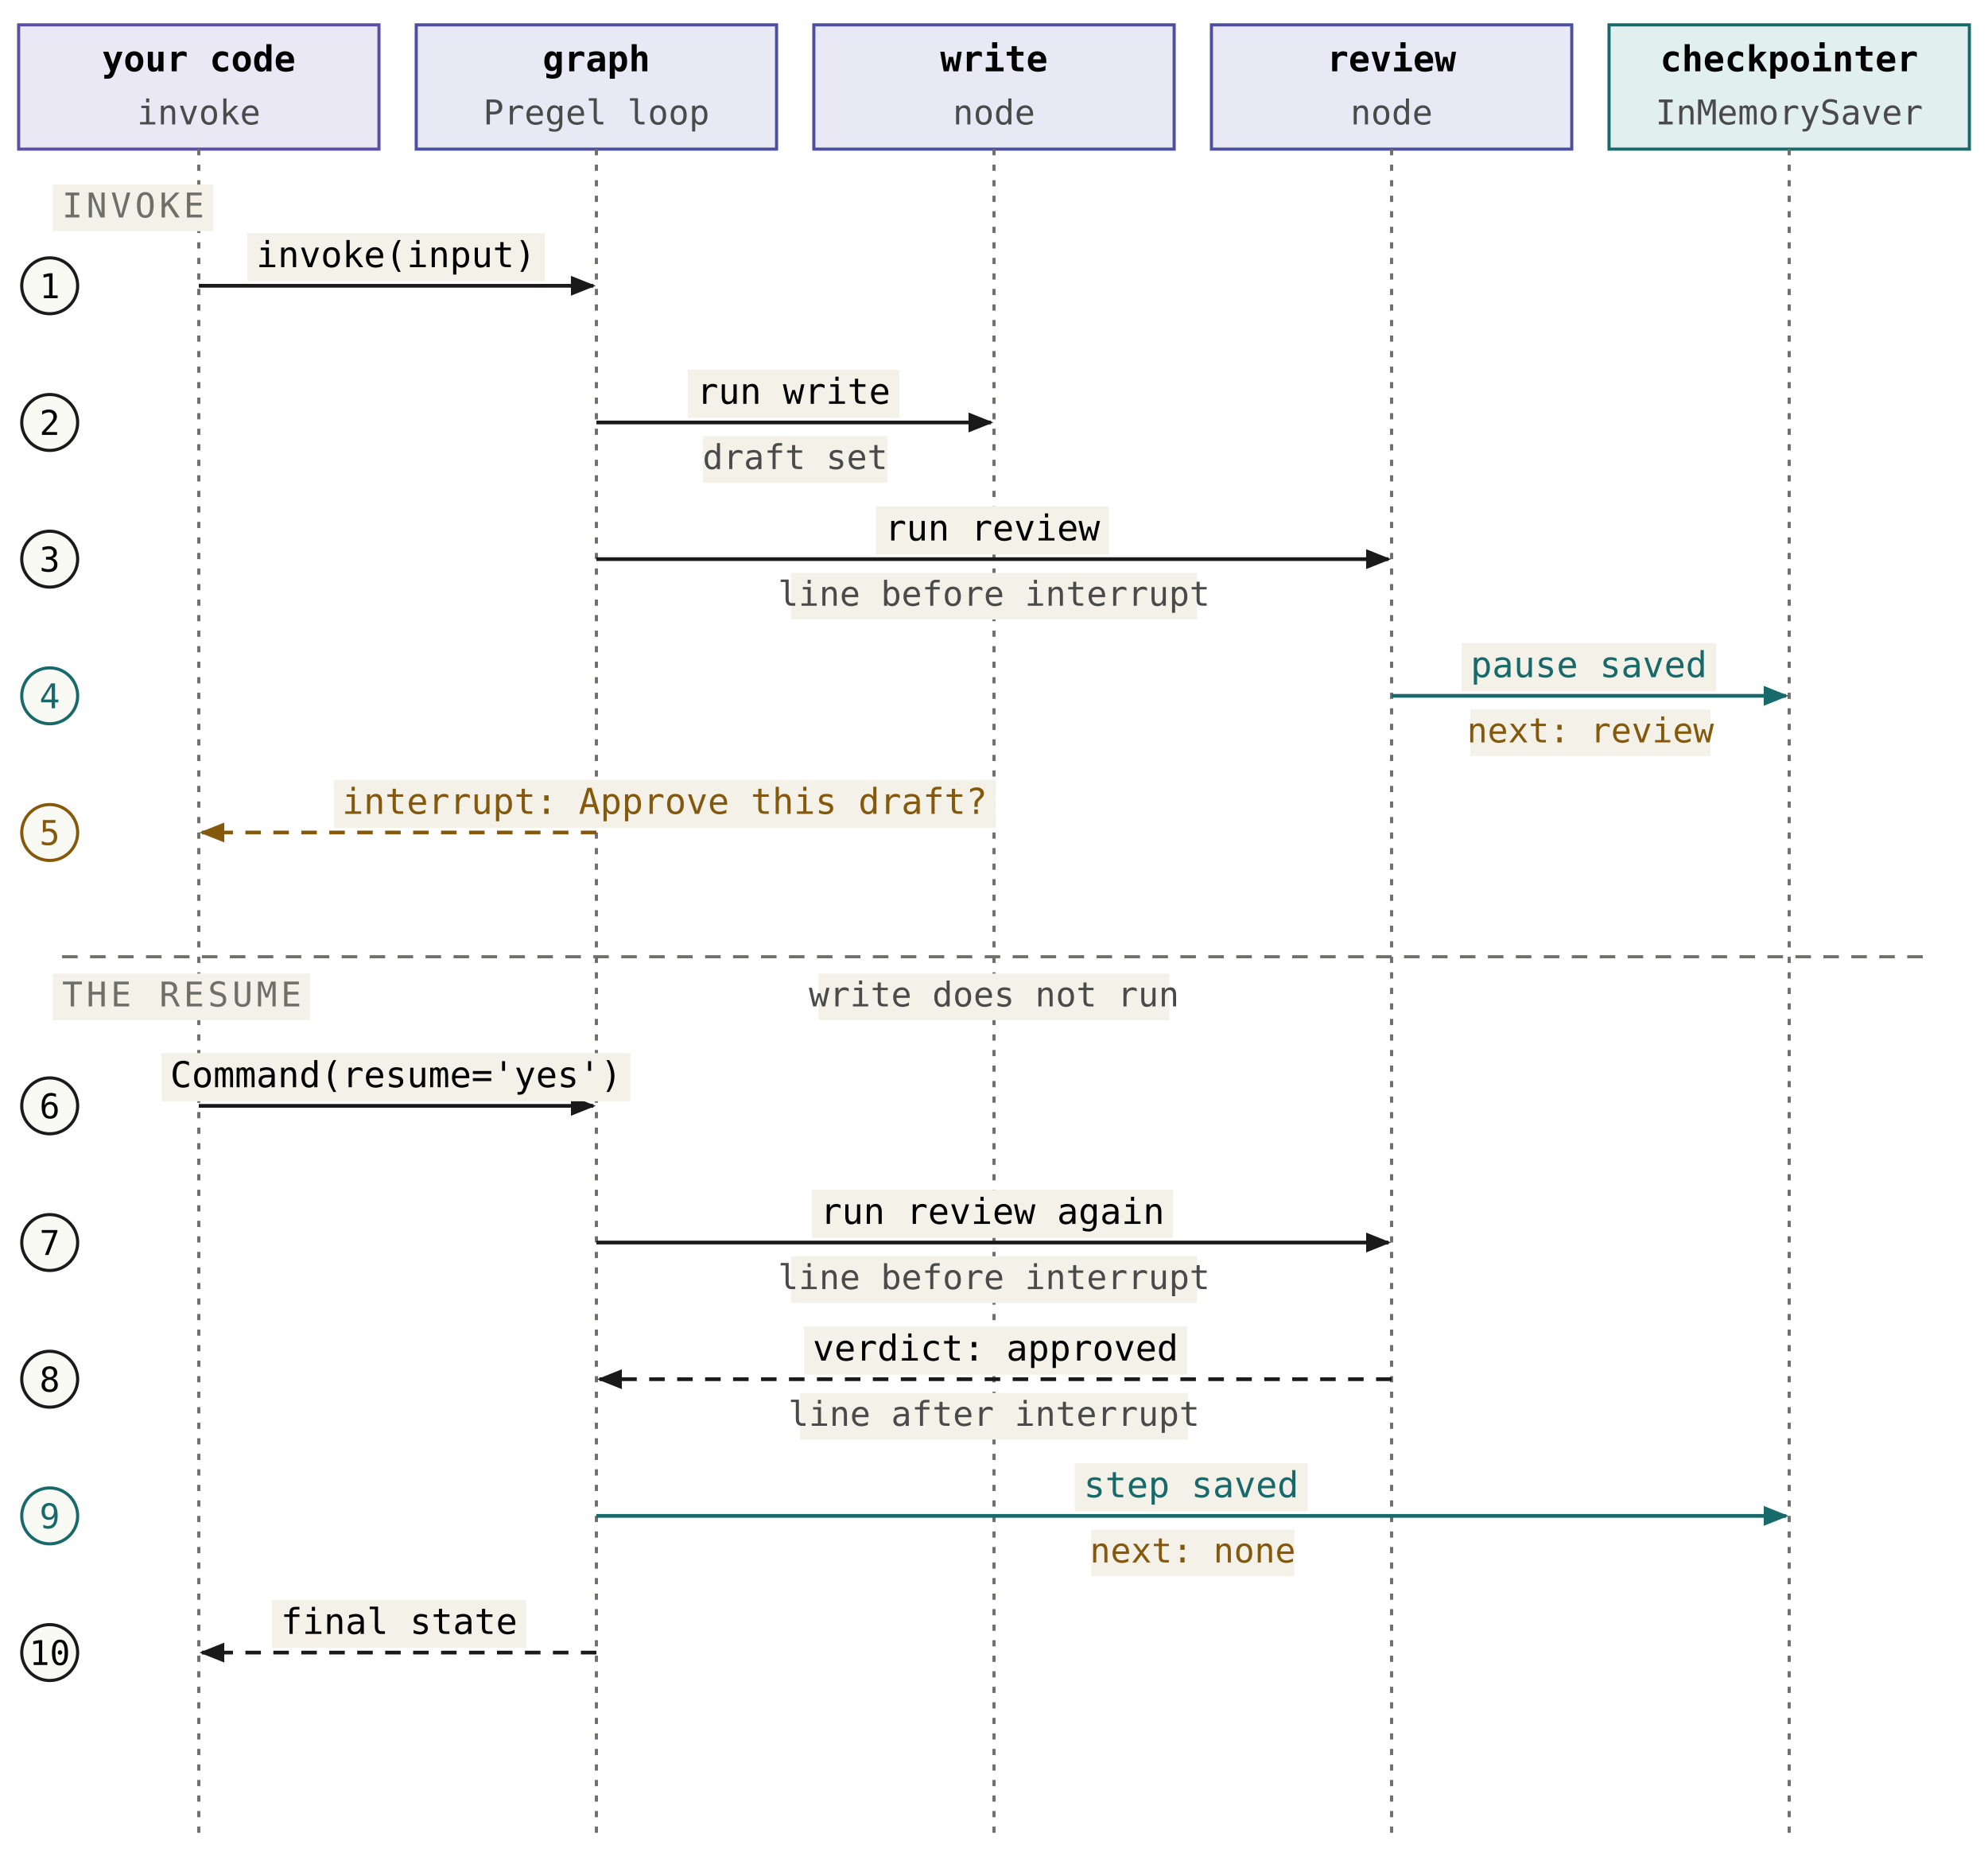
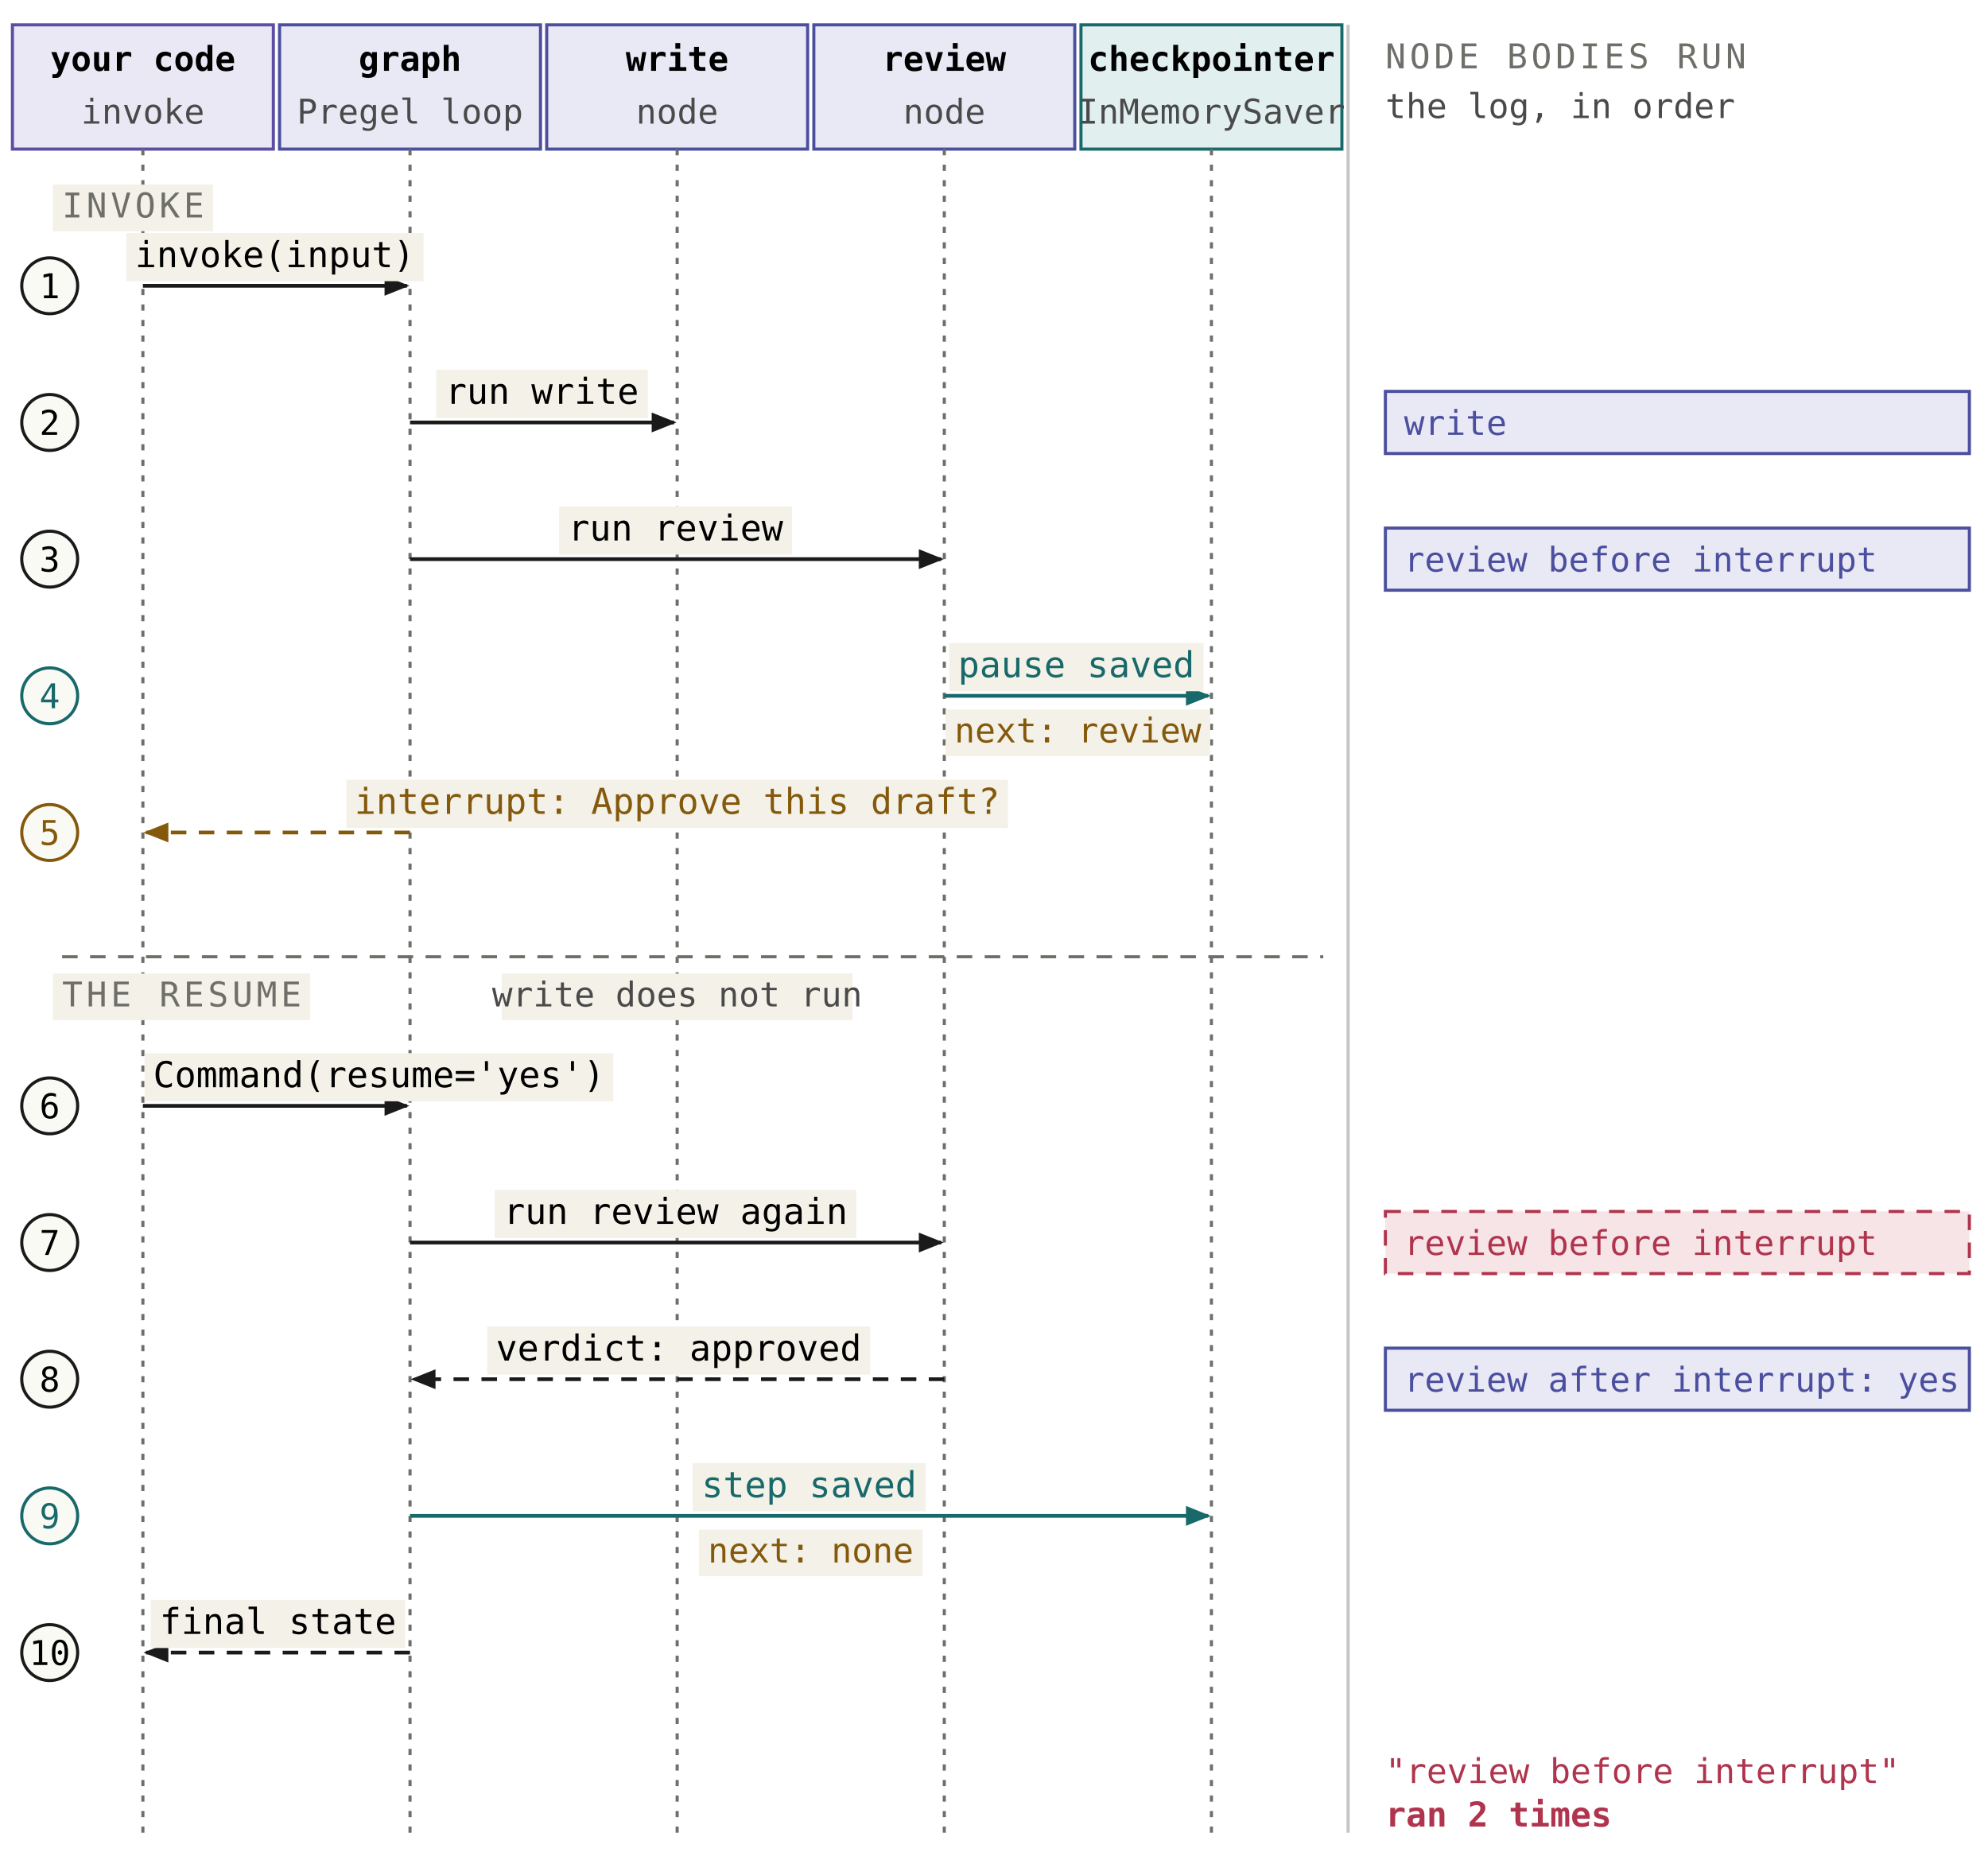
<svg xmlns="http://www.w3.org/2000/svg" viewBox="0 0 640 600" role="img" aria-labelledby="fig-5-4-title fig-5-4-desc" font-family="JetBrains Mono, ui-monospace, monospace">
  <defs>
    <marker id="fig-5-4-head-ink" viewBox="0 0 10 10" refX="9" refY="5" markerWidth="8" markerHeight="8" markerUnits="userSpaceOnUse" orient="auto-start-reverse">
      <path d="M0 1 L10 5 L0 9 z" fill="var(--m-ink, #1a1a1a)" />
    </marker>
    <marker id="fig-5-4-head-teal" viewBox="0 0 10 10" refX="9" refY="5" markerWidth="8" markerHeight="8" markerUnits="userSpaceOnUse" orient="auto-start-reverse">
      <path d="M0 1 L10 5 L0 9 z" fill="var(--m-teal-ink, #18696a)" />
    </marker>
    <marker id="fig-5-4-head-amber" viewBox="0 0 10 10" refX="9" refY="5" markerWidth="8" markerHeight="8" markerUnits="userSpaceOnUse" orient="auto-start-reverse">
      <path d="M0 1 L10 5 L0 9 z" fill="var(--m-amber-ink, #85590c)" />
    </marker>
  </defs>
-   <rect x="6" y="8" width="116" height="40" fill="var(--m-violet-fill, #ebe8f5)" stroke="var(--m-violet-ink, #5b4fa3)" />
-   <text x="64" y="22.95" font-size="11.5" text-anchor="middle" font-weight="700">your code</text>
-   <text x="64" y="40.05" font-size="11" text-anchor="middle" class="m-serif" fill="var(--m-ink-soft, #4a4a4a)">invoke</text>
-   <line x1="64" y1="48" x2="64" y2="590" stroke="var(--m-ink-mute, #6f6f6a)" stroke-width="1" stroke-dasharray="2 3" />
-   <rect x="134" y="8" width="116" height="40" fill="var(--m-indigo-fill, #e9e9f6)" stroke="var(--m-indigo-ink, #4b4f9e)" />
-   <text x="192" y="22.95" font-size="11.5" text-anchor="middle" font-weight="700">graph</text>
-   <text x="192" y="40.05" font-size="11" text-anchor="middle" class="m-serif" fill="var(--m-ink-soft, #4a4a4a)">Pregel loop</text>
-   <line x1="192" y1="48" x2="192" y2="590" stroke="var(--m-ink-mute, #6f6f6a)" stroke-width="1" stroke-dasharray="2 3" />
-   <rect x="262" y="8" width="116" height="40" fill="var(--m-indigo-fill, #e9e9f6)" stroke="var(--m-indigo-ink, #4b4f9e)" />
-   <text x="320" y="22.95" font-size="11.5" text-anchor="middle" font-weight="700">write</text>
-   <text x="320" y="40.05" font-size="11" text-anchor="middle" class="m-serif" fill="var(--m-ink-soft, #4a4a4a)">node</text>
-   <line x1="320" y1="48" x2="320" y2="590" stroke="var(--m-ink-mute, #6f6f6a)" stroke-width="1" stroke-dasharray="2 3" />
-   <rect x="390" y="8" width="116" height="40" fill="var(--m-indigo-fill, #e9e9f6)" stroke="var(--m-indigo-ink, #4b4f9e)" />
-   <text x="448" y="22.95" font-size="11.5" text-anchor="middle" font-weight="700">review</text>
-   <text x="448" y="40.05" font-size="11" text-anchor="middle" class="m-serif" fill="var(--m-ink-soft, #4a4a4a)">node</text>
-   <line x1="448" y1="48" x2="448" y2="590" stroke="var(--m-ink-mute, #6f6f6a)" stroke-width="1" stroke-dasharray="2 3" />
-   <rect x="518" y="8" width="116" height="40" fill="var(--m-teal-fill, #e1efee)" stroke="var(--m-teal-ink, #18696a)" />
-   <text x="576" y="22.95" font-size="11.5" text-anchor="middle" font-weight="700">checkpointer</text>
-   <text x="576" y="40.05" font-size="11" text-anchor="middle" class="m-serif" fill="var(--m-ink-soft, #4a4a4a)">InMemorySaver</text>
-   <line x1="576" y1="48" x2="576" y2="590" stroke="var(--m-ink-mute, #6f6f6a)" stroke-width="1" stroke-dasharray="2 3" />
+   <rect x="4" y="8" width="84" height="40" fill="var(--m-violet-fill, #ebe8f5)" stroke="var(--m-violet-ink, #5b4fa3)" />
+   <text x="46" y="22.8" font-size="11" text-anchor="middle" font-weight="700">your code</text>
+   <text x="46" y="39.8" font-size="11" text-anchor="middle" class="m-serif" fill="var(--m-ink-soft, #4a4a4a)">invoke</text>
+   <line x1="46" y1="48" x2="46" y2="590" stroke="var(--m-ink-mute, #6f6f6a)" stroke-width="1" stroke-dasharray="2 3" />
+   <rect x="90" y="8" width="84" height="40" fill="var(--m-indigo-fill, #e9e9f6)" stroke="var(--m-indigo-ink, #4b4f9e)" />
+   <text x="132" y="22.8" font-size="11" text-anchor="middle" font-weight="700">graph</text>
+   <text x="132" y="39.8" font-size="11" text-anchor="middle" class="m-serif" fill="var(--m-ink-soft, #4a4a4a)">Pregel loop</text>
+   <line x1="132" y1="48" x2="132" y2="590" stroke="var(--m-ink-mute, #6f6f6a)" stroke-width="1" stroke-dasharray="2 3" />
+   <rect x="176" y="8" width="84" height="40" fill="var(--m-indigo-fill, #e9e9f6)" stroke="var(--m-indigo-ink, #4b4f9e)" />
+   <text x="218" y="22.8" font-size="11" text-anchor="middle" font-weight="700">write</text>
+   <text x="218" y="39.8" font-size="11" text-anchor="middle" class="m-serif" fill="var(--m-ink-soft, #4a4a4a)">node</text>
+   <line x1="218" y1="48" x2="218" y2="590" stroke="var(--m-ink-mute, #6f6f6a)" stroke-width="1" stroke-dasharray="2 3" />
+   <rect x="262" y="8" width="84" height="40" fill="var(--m-indigo-fill, #e9e9f6)" stroke="var(--m-indigo-ink, #4b4f9e)" />
+   <text x="304" y="22.8" font-size="11" text-anchor="middle" font-weight="700">review</text>
+   <text x="304" y="39.8" font-size="11" text-anchor="middle" class="m-serif" fill="var(--m-ink-soft, #4a4a4a)">node</text>
+   <line x1="304" y1="48" x2="304" y2="590" stroke="var(--m-ink-mute, #6f6f6a)" stroke-width="1" stroke-dasharray="2 3" />
+   <rect x="348" y="8" width="84" height="40" fill="var(--m-teal-fill, #e1efee)" stroke="var(--m-teal-ink, #18696a)" />
+   <text x="390" y="22.8" font-size="11" text-anchor="middle" font-weight="700">checkpointer</text>
+   <text x="390" y="39.8" font-size="11" text-anchor="middle" class="m-serif" fill="var(--m-ink-soft, #4a4a4a)">InMemorySaver</text>
+   <line x1="390" y1="48" x2="390" y2="590" stroke="var(--m-ink-mute, #6f6f6a)" stroke-width="1" stroke-dasharray="2 3" />
+   <text x="446" y="22" font-size="11" letter-spacing="1.2" fill="var(--m-ink-mute, #6f6f6a)">NODE BODIES RUN</text>
+   <text x="446" y="38" font-size="11" class="m-serif" fill="var(--m-ink-soft, #4a4a4a)">the log, in order</text>
+   <line x1="434" y1="8" x2="434" y2="590" stroke="var(--m-ink-mute, #6f6f6a)" stroke-width="1" stroke-opacity="0.4" />
  <rect class="m-knock" x="17" y="59.42" width="51.6" height="15" fill="var(--m-panel, #f3f1e8)" />
  <text x="20" y="70" font-size="11" letter-spacing="1.2" fill="var(--m-ink-mute, #6f6f6a)">INVOKE</text>
  <g data-beat="1">
    <animate attributeName="opacity" values="0;0;1" keyTimes="0;0;1" calcMode="spline" keySplines="0 0 1 1;0.23 1 0.32 1" dur="0.45s" begin="indefinite" fill="freeze" />
    <animateTransform attributeName="transform" type="translate" values="0 4;0 4;0 0" keyTimes="0;0;1" calcMode="spline" keySplines="0 0 1 1;0.23 1 0.32 1" dur="0.45s" begin="indefinite" fill="freeze" />
    <circle cx="16" cy="92" r="9" fill="var(--m-paper, #fafaf5)" stroke="var(--m-ink, #1a1a1a)" stroke-width="1" />
    <text x="16" y="96" font-size="11" text-anchor="middle">1</text>
-     <line x1="64" y1="92" x2="191" y2="92" stroke="var(--m-ink, #1a1a1a)" stroke-width="1.2" marker-end="url(#fig-5-4-head-ink)" />
+     <line x1="46" y1="92" x2="131" y2="92" stroke="var(--m-ink, #1a1a1a)" stroke-width="1.2" marker-end="url(#fig-5-4-head-ink)" />
    <circle class="m-packet" r="3.5" fill="var(--m-ink, #1a1a1a)" opacity="0">
-       <animateMotion path="M64 92 L191 92" keyPoints="0;0;1;1" keyTimes="0;0;0.688;1" calcMode="linear" dur="0.8s" begin="indefinite" fill="freeze" />
+       <animateMotion path="M46 92 L131 92" keyPoints="0;0;1;1" keyTimes="0;0;0.688;1" calcMode="linear" dur="0.8s" begin="indefinite" fill="freeze" />
      <animate attributeName="opacity" values="0;0;1;1;0" keyTimes="0;0;0.1;0.688;1" dur="0.8s" begin="indefinite" fill="freeze" />
    </circle>
-     <rect class="m-knock" x="79.65" y="75.03" width="95.7" height="15.5" fill="var(--m-panel, #f3f1e8)" />
-     <text x="127.5" y="86" font-size="11.5" text-anchor="middle">invoke(input)</text>
+     <rect class="m-knock" x="40.65" y="75.03" width="95.7" height="15.5" fill="var(--m-panel, #f3f1e8)" />
+     <text x="88.5" y="86" font-size="11.5" text-anchor="middle">invoke(input)</text>
  </g>
  <g data-beat="2">
    <animate attributeName="opacity" values="0;0;1" keyTimes="0;0.571;1" calcMode="spline" keySplines="0 0 1 1;0.23 1 0.32 1" dur="1.05s" begin="indefinite" fill="freeze" />
    <animateTransform attributeName="transform" type="translate" values="0 4;0 4;0 0" keyTimes="0;0.571;1" calcMode="spline" keySplines="0 0 1 1;0.23 1 0.32 1" dur="1.05s" begin="indefinite" fill="freeze" />
    <circle cx="16" cy="136" r="9" fill="var(--m-paper, #fafaf5)" stroke="var(--m-ink, #1a1a1a)" stroke-width="1" />
    <text x="16" y="140" font-size="11" text-anchor="middle">2</text>
-     <line x1="192" y1="136" x2="319" y2="136" stroke="var(--m-ink, #1a1a1a)" stroke-width="1.2" marker-end="url(#fig-5-4-head-ink)" />
+     <line x1="132" y1="136" x2="217" y2="136" stroke="var(--m-ink, #1a1a1a)" stroke-width="1.2" marker-end="url(#fig-5-4-head-ink)" />
    <circle class="m-packet" r="3.5" fill="var(--m-ink, #1a1a1a)" opacity="0">
-       <animateMotion path="M192 136 L319 136" keyPoints="0;0;1;1" keyTimes="0;0.429;0.821;1" calcMode="linear" dur="1.4s" begin="indefinite" fill="freeze" />
+       <animateMotion path="M132 136 L217 136" keyPoints="0;0;1;1" keyTimes="0;0.429;0.821;1" calcMode="linear" dur="1.4s" begin="indefinite" fill="freeze" />
      <animate attributeName="opacity" values="0;0;1;1;0" keyTimes="0;0.429;0.486;0.821;1" dur="1.4s" begin="indefinite" fill="freeze" />
    </circle>
-     <rect class="m-knock" x="221.45" y="119.03" width="68.1" height="15.5" fill="var(--m-panel, #f3f1e8)" />
-     <text x="255.5" y="130" font-size="11.5" text-anchor="middle">run write</text>
-     <rect class="m-knock" x="226.27" y="140.42" width="59.46" height="15" fill="var(--m-panel, #f3f1e8)" />
-     <text x="256" y="151" font-size="11" text-anchor="middle" class="m-serif" fill="var(--m-ink-soft, #4a4a4a)">draft set</text>
+     <rect class="m-knock" x="140.45" y="119.03" width="68.1" height="15.5" fill="var(--m-panel, #f3f1e8)" />
+     <text x="174.5" y="130" font-size="11.5" text-anchor="middle">run write</text>
+     <rect x="446" y="126" width="188" height="20" fill="var(--m-indigo-fill, #e9e9f6)" stroke="var(--m-indigo-ink, #4b4f9e)" />
+     <text x="452" y="140" font-size="11" fill="var(--m-indigo-ink, #4b4f9e)">write</text>
  </g>
  <g data-beat="3">
    <animate attributeName="opacity" values="0;0;1" keyTimes="0;0.727;1" calcMode="spline" keySplines="0 0 1 1;0.23 1 0.32 1" dur="1.65s" begin="indefinite" fill="freeze" />
    <animateTransform attributeName="transform" type="translate" values="0 4;0 4;0 0" keyTimes="0;0.727;1" calcMode="spline" keySplines="0 0 1 1;0.23 1 0.32 1" dur="1.65s" begin="indefinite" fill="freeze" />
    <circle cx="16" cy="180" r="9" fill="var(--m-paper, #fafaf5)" stroke="var(--m-ink, #1a1a1a)" stroke-width="1" />
    <text x="16" y="184" font-size="11" text-anchor="middle">3</text>
-     <line x1="192" y1="180" x2="447" y2="180" stroke="var(--m-ink, #1a1a1a)" stroke-width="1.2" marker-end="url(#fig-5-4-head-ink)" />
+     <line x1="132" y1="180" x2="303" y2="180" stroke="var(--m-ink, #1a1a1a)" stroke-width="1.2" marker-end="url(#fig-5-4-head-ink)" />
    <circle class="m-packet" r="3.5" fill="var(--m-ink, #1a1a1a)" opacity="0">
-       <animateMotion path="M192 180 L447 180" keyPoints="0;0;1;1" keyTimes="0;0.6;0.875;1" calcMode="linear" dur="2s" begin="indefinite" fill="freeze" />
+       <animateMotion path="M132 180 L303 180" keyPoints="0;0;1;1" keyTimes="0;0.6;0.875;1" calcMode="linear" dur="2s" begin="indefinite" fill="freeze" />
      <animate attributeName="opacity" values="0;0;1;1;0" keyTimes="0;0.6;0.64;0.875;1" dur="2s" begin="indefinite" fill="freeze" />
    </circle>
-     <rect class="m-knock" x="282" y="163.03" width="75" height="15.5" fill="var(--m-panel, #f3f1e8)" />
-     <text x="319.5" y="174" font-size="11.5" text-anchor="middle">run review</text>
-     <rect class="m-knock" x="254.63" y="184.42" width="130.74" height="15" fill="var(--m-panel, #f3f1e8)" />
-     <text x="320" y="195" font-size="11" text-anchor="middle" class="m-serif" fill="var(--m-ink-soft, #4a4a4a)">line before interrupt</text>
+     <rect class="m-knock" x="180" y="163.03" width="75" height="15.5" fill="var(--m-panel, #f3f1e8)" />
+     <text x="217.5" y="174" font-size="11.5" text-anchor="middle">run review</text>
+     <rect x="446" y="170" width="188" height="20" fill="var(--m-indigo-fill, #e9e9f6)" stroke="var(--m-indigo-ink, #4b4f9e)" />
+     <text x="452" y="184" font-size="11" fill="var(--m-indigo-ink, #4b4f9e)">review before interrupt</text>
  </g>
  <g data-beat="4">
    <animate attributeName="opacity" values="0;0;1" keyTimes="0;0.8;1" calcMode="spline" keySplines="0 0 1 1;0.23 1 0.32 1" dur="2.25s" begin="indefinite" fill="freeze" />
    <animateTransform attributeName="transform" type="translate" values="0 4;0 4;0 0" keyTimes="0;0.8;1" calcMode="spline" keySplines="0 0 1 1;0.23 1 0.32 1" dur="2.25s" begin="indefinite" fill="freeze" />
    <circle cx="16" cy="224" r="9" fill="var(--m-paper, #fafaf5)" stroke="var(--m-teal-ink, #18696a)" stroke-width="1" />
    <text x="16" y="228" font-size="11" text-anchor="middle" fill="var(--m-teal-ink, #18696a)">4</text>
-     <line x1="448" y1="224" x2="575" y2="224" stroke="var(--m-teal-ink, #18696a)" stroke-width="1.2" marker-end="url(#fig-5-4-head-teal)" />
+     <line x1="304" y1="224" x2="389" y2="224" stroke="var(--m-teal-ink, #18696a)" stroke-width="1.2" marker-end="url(#fig-5-4-head-teal)" />
    <circle class="m-packet" r="3.5" fill="var(--m-teal-ink, #18696a)" opacity="0">
-       <animateMotion path="M448 224 L575 224" keyPoints="0;0;1;1" keyTimes="0;0.692;0.904;1" calcMode="linear" dur="2.6s" begin="indefinite" fill="freeze" />
+       <animateMotion path="M304 224 L389 224" keyPoints="0;0;1;1" keyTimes="0;0.692;0.904;1" calcMode="linear" dur="2.6s" begin="indefinite" fill="freeze" />
      <animate attributeName="opacity" values="0;0;1;1;0" keyTimes="0;0.692;0.723;0.904;1" dur="2.6s" begin="indefinite" fill="freeze" />
    </circle>
-     <rect class="m-knock" x="470.55" y="207.03" width="81.9" height="15.5" fill="var(--m-panel, #f3f1e8)" />
-     <text x="511.5" y="218" font-size="11.5" text-anchor="middle" fill="var(--m-teal-ink, #18696a)">pause saved</text>
-     <rect class="m-knock" x="473.36" y="228.42" width="77.28" height="15" fill="var(--m-panel, #f3f1e8)" />
-     <text x="512" y="239" font-size="11" text-anchor="middle" class="m-serif" fill="var(--m-amber-ink, #85590c)">next: review</text>
+     <rect class="m-knock" x="305.55" y="207.03" width="81.9" height="15.5" fill="var(--m-panel, #f3f1e8)" />
+     <text x="346.5" y="218" font-size="11.5" text-anchor="middle" fill="var(--m-teal-ink, #18696a)">pause saved</text>
+     <rect class="m-knock" x="304.4" y="228.42" width="85.2" height="15" fill="var(--m-panel, #f3f1e8)" />
+     <text x="347" y="239" font-size="11" text-anchor="middle" fill="var(--m-amber-ink, #85590c)">next: review</text>
  </g>
  <g data-beat="5">
    <animate attributeName="opacity" values="0;0;1" keyTimes="0;0.842;1" calcMode="spline" keySplines="0 0 1 1;0.23 1 0.32 1" dur="2.85s" begin="indefinite" fill="freeze" />
    <animateTransform attributeName="transform" type="translate" values="0 4;0 4;0 0" keyTimes="0;0.842;1" calcMode="spline" keySplines="0 0 1 1;0.23 1 0.32 1" dur="2.85s" begin="indefinite" fill="freeze" />
    <circle cx="16" cy="268" r="9" fill="var(--m-paper, #fafaf5)" stroke="var(--m-amber-ink, #85590c)" stroke-width="1" />
    <text x="16" y="272" font-size="11" text-anchor="middle" fill="var(--m-amber-ink, #85590c)">5</text>
-     <line x1="192" y1="268" x2="65" y2="268" stroke="var(--m-amber-ink, #85590c)" stroke-width="1.2" stroke-dasharray="5 4" marker-end="url(#fig-5-4-head-amber)" />
+     <line x1="132" y1="268" x2="47" y2="268" stroke="var(--m-amber-ink, #85590c)" stroke-width="1.2" stroke-dasharray="5 4" marker-end="url(#fig-5-4-head-amber)" />
    <circle class="m-packet" r="3.5" fill="var(--m-amber-ink, #85590c)" opacity="0">
-       <animateMotion path="M192 268 L65 268" keyPoints="0;0;1;1" keyTimes="0;0.75;0.922;1" calcMode="linear" dur="3.2s" begin="indefinite" fill="freeze" />
+       <animateMotion path="M132 268 L47 268" keyPoints="0;0;1;1" keyTimes="0;0.75;0.922;1" calcMode="linear" dur="3.2s" begin="indefinite" fill="freeze" />
      <animate attributeName="opacity" values="0;0;1;1;0" keyTimes="0;0.75;0.775;0.922;1" dur="3.2s" begin="indefinite" fill="freeze" />
    </circle>
-     <rect class="m-knock" x="107.5" y="251.03" width="213" height="15.5" fill="var(--m-panel, #f3f1e8)" />
-     <text x="214" y="262" font-size="11.5" text-anchor="middle" fill="var(--m-amber-ink, #85590c)">interrupt: Approve this draft?</text>
-     <line x1="20" y1="308" x2="620" y2="308" stroke="var(--m-ink-mute, #6f6f6a)" stroke-width="1" stroke-dasharray="5 4" />
+     <rect class="m-knock" x="111.5" y="251.03" width="213" height="15.5" fill="var(--m-panel, #f3f1e8)" />
+     <text x="218" y="262" font-size="11.5" text-anchor="middle" fill="var(--m-amber-ink, #85590c)">interrupt: Approve this draft?</text>
+     <line x1="20" y1="308" x2="426" y2="308" stroke="var(--m-ink-mute, #6f6f6a)" stroke-width="1" stroke-dasharray="5 4" />
    <rect class="m-knock" x="17" y="313.42" width="82.8" height="15" fill="var(--m-panel, #f3f1e8)" />
    <text x="20" y="324" font-size="11" letter-spacing="1.2" fill="var(--m-ink-mute, #6f6f6a)">THE RESUME</text>
-     <rect class="m-knock" x="263.54" y="313.42" width="112.92" height="15" fill="var(--m-panel, #f3f1e8)" />
-     <text x="320" y="324" font-size="11" text-anchor="middle" class="m-serif" fill="var(--m-ink-soft, #4a4a4a)">write does not run</text>
+     <rect class="m-knock" x="161.54" y="313.42" width="112.92" height="15" fill="var(--m-panel, #f3f1e8)" />
+     <text x="218" y="324" font-size="11" text-anchor="middle" class="m-serif" fill="var(--m-ink-soft, #4a4a4a)">write does not run</text>
  </g>
  <g data-beat="6">
    <animate attributeName="opacity" values="0;0;1" keyTimes="0;0.87;1" calcMode="spline" keySplines="0 0 1 1;0.23 1 0.32 1" dur="3.45s" begin="indefinite" fill="freeze" />
    <animateTransform attributeName="transform" type="translate" values="0 4;0 4;0 0" keyTimes="0;0.87;1" calcMode="spline" keySplines="0 0 1 1;0.23 1 0.32 1" dur="3.45s" begin="indefinite" fill="freeze" />
    <circle cx="16" cy="356" r="9" fill="var(--m-paper, #fafaf5)" stroke="var(--m-ink, #1a1a1a)" stroke-width="1" />
    <text x="16" y="360" font-size="11" text-anchor="middle">6</text>
-     <line x1="64" y1="356" x2="191" y2="356" stroke="var(--m-ink, #1a1a1a)" stroke-width="1.2" marker-end="url(#fig-5-4-head-ink)" />
+     <line x1="46" y1="356" x2="131" y2="356" stroke="var(--m-ink, #1a1a1a)" stroke-width="1.2" marker-end="url(#fig-5-4-head-ink)" />
    <circle class="m-packet" r="3.5" fill="var(--m-ink, #1a1a1a)" opacity="0">
-       <animateMotion path="M64 356 L191 356" keyPoints="0;0;1;1" keyTimes="0;0.789;0.934;1" calcMode="linear" dur="3.8s" begin="indefinite" fill="freeze" />
+       <animateMotion path="M46 356 L131 356" keyPoints="0;0;1;1" keyTimes="0;0.789;0.934;1" calcMode="linear" dur="3.8s" begin="indefinite" fill="freeze" />
      <animate attributeName="opacity" values="0;0;1;1;0" keyTimes="0;0.789;0.811;0.934;1" dur="3.8s" begin="indefinite" fill="freeze" />
    </circle>
-     <rect class="m-knock" x="52.05" y="339.03" width="150.9" height="15.5" fill="var(--m-panel, #f3f1e8)" />
-     <text x="127.5" y="350" font-size="11.5" text-anchor="middle">Command(resume='yes')</text>
+     <rect class="m-knock" x="46.55" y="339.03" width="150.9" height="15.5" fill="var(--m-panel, #f3f1e8)" />
+     <text x="122" y="350" font-size="11.5" text-anchor="middle">Command(resume='yes')</text>
  </g>
  <g data-beat="7">
    <animate attributeName="opacity" values="0;0;1" keyTimes="0;0.889;1" calcMode="spline" keySplines="0 0 1 1;0.23 1 0.32 1" dur="4.05s" begin="indefinite" fill="freeze" />
    <animateTransform attributeName="transform" type="translate" values="0 4;0 4;0 0" keyTimes="0;0.889;1" calcMode="spline" keySplines="0 0 1 1;0.23 1 0.32 1" dur="4.05s" begin="indefinite" fill="freeze" />
    <circle cx="16" cy="400" r="9" fill="var(--m-paper, #fafaf5)" stroke="var(--m-ink, #1a1a1a)" stroke-width="1" />
    <text x="16" y="404" font-size="11" text-anchor="middle">7</text>
-     <line x1="192" y1="400" x2="447" y2="400" stroke="var(--m-ink, #1a1a1a)" stroke-width="1.2" marker-end="url(#fig-5-4-head-ink)" />
+     <line x1="132" y1="400" x2="303" y2="400" stroke="var(--m-ink, #1a1a1a)" stroke-width="1.2" marker-end="url(#fig-5-4-head-ink)" />
    <circle class="m-packet" r="3.5" fill="var(--m-ink, #1a1a1a)" opacity="0">
-       <animateMotion path="M192 400 L447 400" keyPoints="0;0;1;1" keyTimes="0;0.818;0.943;1" calcMode="linear" dur="4.4s" begin="indefinite" fill="freeze" />
+       <animateMotion path="M132 400 L303 400" keyPoints="0;0;1;1" keyTimes="0;0.818;0.943;1" calcMode="linear" dur="4.4s" begin="indefinite" fill="freeze" />
      <animate attributeName="opacity" values="0;0;1;1;0" keyTimes="0;0.818;0.836;0.943;1" dur="4.4s" begin="indefinite" fill="freeze" />
    </circle>
-     <rect class="m-knock" x="261.3" y="383.03" width="116.4" height="15.5" fill="var(--m-panel, #f3f1e8)" />
-     <text x="319.5" y="394" font-size="11.5" text-anchor="middle">run review again</text>
-     <rect class="m-knock" x="254.63" y="404.42" width="130.74" height="15" fill="var(--m-panel, #f3f1e8)" />
-     <text x="320" y="415" font-size="11" text-anchor="middle" class="m-serif" fill="var(--m-ink-soft, #4a4a4a)">line before interrupt</text>
+     <rect class="m-knock" x="159.3" y="383.03" width="116.4" height="15.5" fill="var(--m-panel, #f3f1e8)" />
+     <text x="217.5" y="394" font-size="11.5" text-anchor="middle">run review again</text>
+     <rect x="446" y="390" width="188" height="20" fill="var(--m-rose-fill, #f7e4e7)" stroke="var(--m-rose-ink, #b0344d)" stroke-dasharray="5 4" />
+     <text x="452" y="404" font-size="11" fill="var(--m-rose-ink, #b0344d)">review before interrupt</text>
  </g>
  <g data-beat="8">
    <animate attributeName="opacity" values="0;0;1" keyTimes="0;0.903;1" calcMode="spline" keySplines="0 0 1 1;0.23 1 0.32 1" dur="4.65s" begin="indefinite" fill="freeze" />
    <animateTransform attributeName="transform" type="translate" values="0 4;0 4;0 0" keyTimes="0;0.903;1" calcMode="spline" keySplines="0 0 1 1;0.23 1 0.32 1" dur="4.65s" begin="indefinite" fill="freeze" />
    <circle cx="16" cy="444" r="9" fill="var(--m-paper, #fafaf5)" stroke="var(--m-ink, #1a1a1a)" stroke-width="1" />
    <text x="16" y="448" font-size="11" text-anchor="middle">8</text>
-     <line x1="448" y1="444" x2="193" y2="444" stroke="var(--m-ink, #1a1a1a)" stroke-width="1.2" stroke-dasharray="5 4" marker-end="url(#fig-5-4-head-ink)" />
+     <line x1="304" y1="444" x2="133" y2="444" stroke="var(--m-ink, #1a1a1a)" stroke-width="1.2" stroke-dasharray="5 4" marker-end="url(#fig-5-4-head-ink)" />
    <circle class="m-packet" r="3.5" fill="var(--m-ink, #1a1a1a)" opacity="0">
-       <animateMotion path="M448 444 L193 444" keyPoints="0;0;1;1" keyTimes="0;0.84;0.95;1" calcMode="linear" dur="5s" begin="indefinite" fill="freeze" />
+       <animateMotion path="M304 444 L133 444" keyPoints="0;0;1;1" keyTimes="0;0.84;0.95;1" calcMode="linear" dur="5s" begin="indefinite" fill="freeze" />
      <animate attributeName="opacity" values="0;0;1;1;0" keyTimes="0;0.84;0.856;0.95;1" dur="5s" begin="indefinite" fill="freeze" />
    </circle>
-     <rect class="m-knock" x="258.85" y="427.03" width="123.3" height="15.5" fill="var(--m-panel, #f3f1e8)" />
-     <text x="320.5" y="438" font-size="11.5" text-anchor="middle">verdict: approved</text>
-     <rect class="m-knock" x="257.6" y="448.42" width="124.8" height="15" fill="var(--m-panel, #f3f1e8)" />
-     <text x="320" y="459" font-size="11" text-anchor="middle" class="m-serif" fill="var(--m-ink-soft, #4a4a4a)">line after interrupt</text>
+     <rect class="m-knock" x="156.85" y="427.03" width="123.3" height="15.5" fill="var(--m-panel, #f3f1e8)" />
+     <text x="218.5" y="438" font-size="11.5" text-anchor="middle">verdict: approved</text>
+     <rect x="446" y="434" width="188" height="20" fill="var(--m-indigo-fill, #e9e9f6)" stroke="var(--m-indigo-ink, #4b4f9e)" />
+     <text x="452" y="448" font-size="11" fill="var(--m-indigo-ink, #4b4f9e)">review after interrupt: yes</text>
  </g>
  <g data-beat="9">
    <animate attributeName="opacity" values="0;0;1" keyTimes="0;0.914;1" calcMode="spline" keySplines="0 0 1 1;0.23 1 0.32 1" dur="5.25s" begin="indefinite" fill="freeze" />
    <animateTransform attributeName="transform" type="translate" values="0 4;0 4;0 0" keyTimes="0;0.914;1" calcMode="spline" keySplines="0 0 1 1;0.23 1 0.32 1" dur="5.25s" begin="indefinite" fill="freeze" />
    <circle cx="16" cy="488" r="9" fill="var(--m-paper, #fafaf5)" stroke="var(--m-teal-ink, #18696a)" stroke-width="1" />
    <text x="16" y="492" font-size="11" text-anchor="middle" fill="var(--m-teal-ink, #18696a)">9</text>
-     <line x1="192" y1="488" x2="575" y2="488" stroke="var(--m-teal-ink, #18696a)" stroke-width="1.2" marker-end="url(#fig-5-4-head-teal)" />
+     <line x1="132" y1="488" x2="389" y2="488" stroke="var(--m-teal-ink, #18696a)" stroke-width="1.2" marker-end="url(#fig-5-4-head-teal)" />
    <circle class="m-packet" r="3.5" fill="var(--m-teal-ink, #18696a)" opacity="0">
-       <animateMotion path="M192 488 L575 488" keyPoints="0;0;1;1" keyTimes="0;0.857;0.955;1" calcMode="linear" dur="5.6s" begin="indefinite" fill="freeze" />
+       <animateMotion path="M132 488 L389 488" keyPoints="0;0;1;1" keyTimes="0;0.857;0.955;1" calcMode="linear" dur="5.6s" begin="indefinite" fill="freeze" />
      <animate attributeName="opacity" values="0;0;1;1;0" keyTimes="0;0.857;0.871;0.955;1" dur="5.6s" begin="indefinite" fill="freeze" />
    </circle>
-     <rect class="m-knock" x="346" y="471.03" width="75" height="15.5" fill="var(--m-panel, #f3f1e8)" />
-     <text x="383.5" y="482" font-size="11.5" text-anchor="middle" fill="var(--m-teal-ink, #18696a)">step saved</text>
-     <rect class="m-knock" x="351.3" y="492.42" width="65.4" height="15" fill="var(--m-panel, #f3f1e8)" />
-     <text x="384" y="503" font-size="11" text-anchor="middle" class="m-serif" fill="var(--m-amber-ink, #85590c)">next: none</text>
+     <rect class="m-knock" x="223" y="471.03" width="75" height="15.5" fill="var(--m-panel, #f3f1e8)" />
+     <text x="260.5" y="482" font-size="11.5" text-anchor="middle" fill="var(--m-teal-ink, #18696a)">step saved</text>
+     <rect class="m-knock" x="225" y="492.42" width="72" height="15" fill="var(--m-panel, #f3f1e8)" />
+     <text x="261" y="503" font-size="11" text-anchor="middle" fill="var(--m-amber-ink, #85590c)">next: none</text>
  </g>
  <g data-beat="10">
    <animate attributeName="opacity" values="0;0;1" keyTimes="0;0.923;1" calcMode="spline" keySplines="0 0 1 1;0.23 1 0.32 1" dur="5.85s" begin="indefinite" fill="freeze" />
    <animateTransform attributeName="transform" type="translate" values="0 4;0 4;0 0" keyTimes="0;0.923;1" calcMode="spline" keySplines="0 0 1 1;0.23 1 0.32 1" dur="5.85s" begin="indefinite" fill="freeze" />
    <circle cx="16" cy="532" r="9" fill="var(--m-paper, #fafaf5)" stroke="var(--m-ink, #1a1a1a)" stroke-width="1" />
    <text x="16" y="536" font-size="11" text-anchor="middle">10</text>
-     <line x1="192" y1="532" x2="65" y2="532" stroke="var(--m-ink, #1a1a1a)" stroke-width="1.2" stroke-dasharray="5 4" marker-end="url(#fig-5-4-head-ink)" />
+     <line x1="132" y1="532" x2="47" y2="532" stroke="var(--m-ink, #1a1a1a)" stroke-width="1.2" stroke-dasharray="5 4" marker-end="url(#fig-5-4-head-ink)" />
    <circle class="m-packet" r="3.5" fill="var(--m-ink, #1a1a1a)" opacity="0">
-       <animateMotion path="M192 532 L65 532" keyPoints="0;0;1;1" keyTimes="0;0.871;0.96;1" calcMode="linear" dur="6.2s" begin="indefinite" fill="freeze" />
+       <animateMotion path="M132 532 L47 532" keyPoints="0;0;1;1" keyTimes="0;0.871;0.96;1" calcMode="linear" dur="6.2s" begin="indefinite" fill="freeze" />
      <animate attributeName="opacity" values="0;0;1;1;0" keyTimes="0;0.871;0.884;0.96;1" dur="6.2s" begin="indefinite" fill="freeze" />
    </circle>
-     <rect class="m-knock" x="87.55" y="515.03" width="81.9" height="15.5" fill="var(--m-panel, #f3f1e8)" />
-     <text x="128.5" y="526" font-size="11.5" text-anchor="middle">final state</text>
+     <rect class="m-knock" x="48.55" y="515.03" width="81.9" height="15.5" fill="var(--m-panel, #f3f1e8)" />
+     <text x="89.5" y="526" font-size="11.5" text-anchor="middle">final state</text>
  </g>
+   <text x="446" y="574" font-size="11" class="m-serif" fill="var(--m-rose-ink, #b0344d)">"review before interrupt"</text>
+   <text x="446" y="588" font-size="11" font-weight="700" class="m-serif" fill="var(--m-rose-ink, #b0344d)">ran 2 times</text>
</svg>
